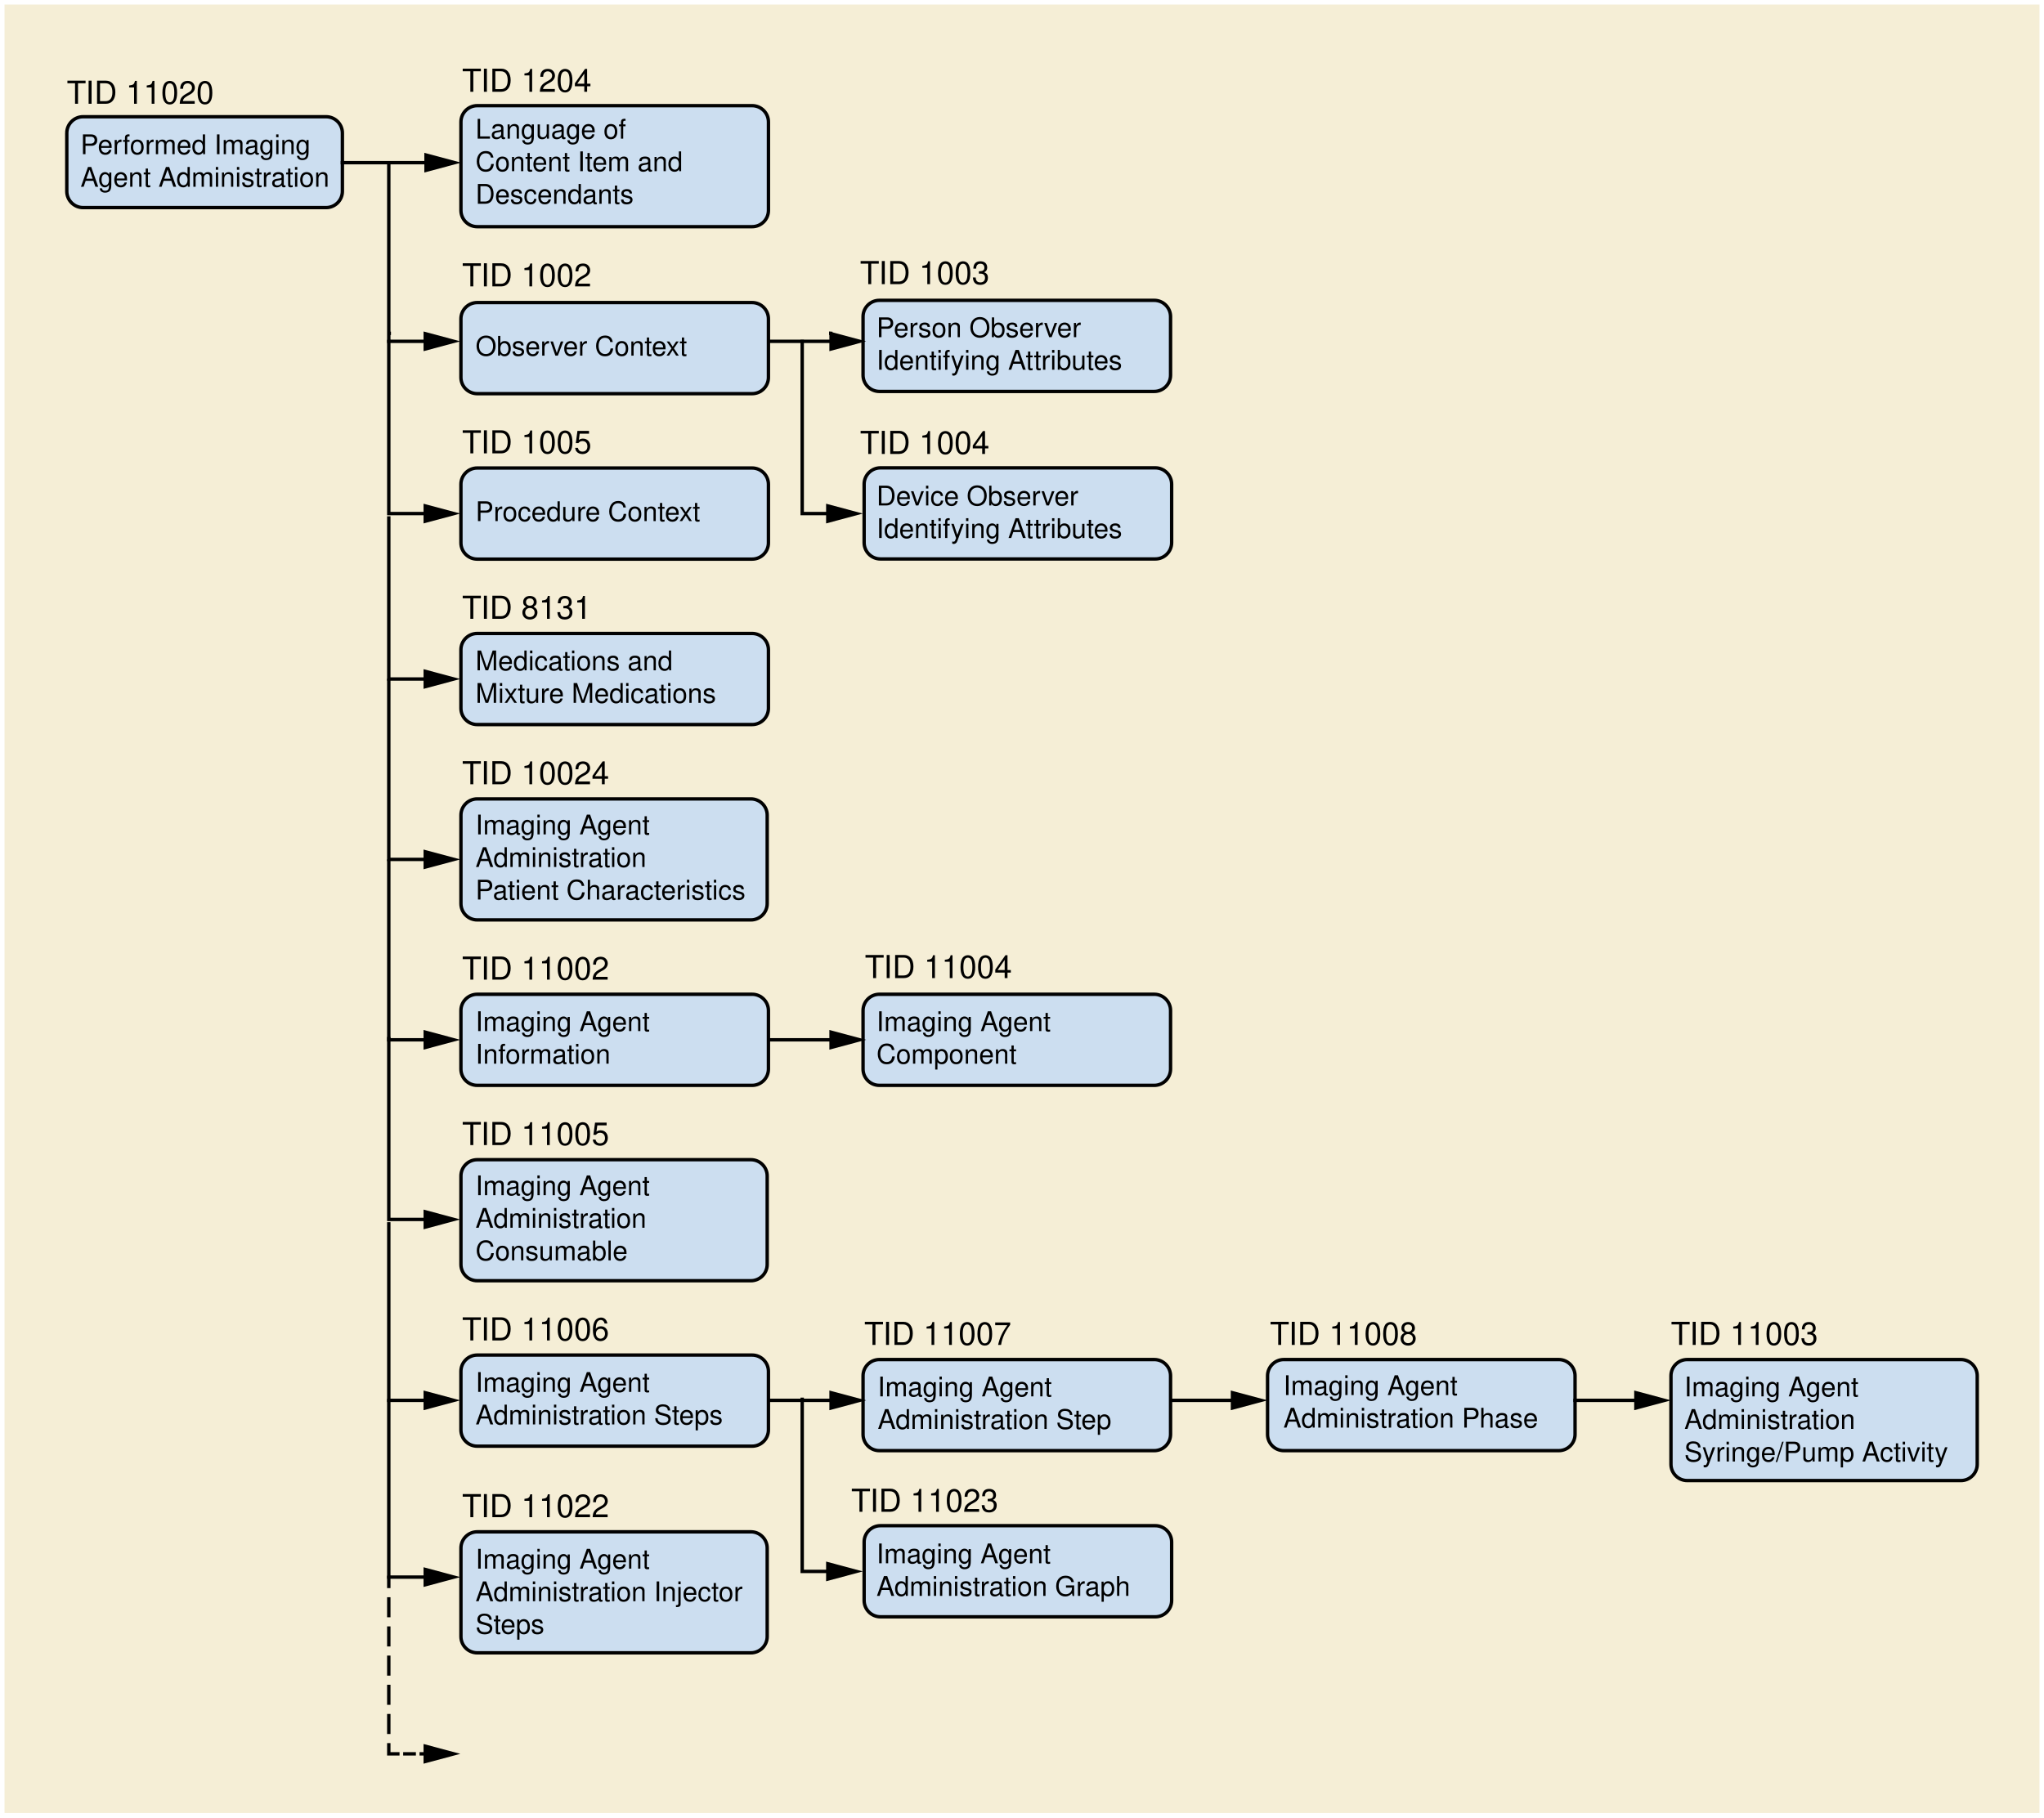
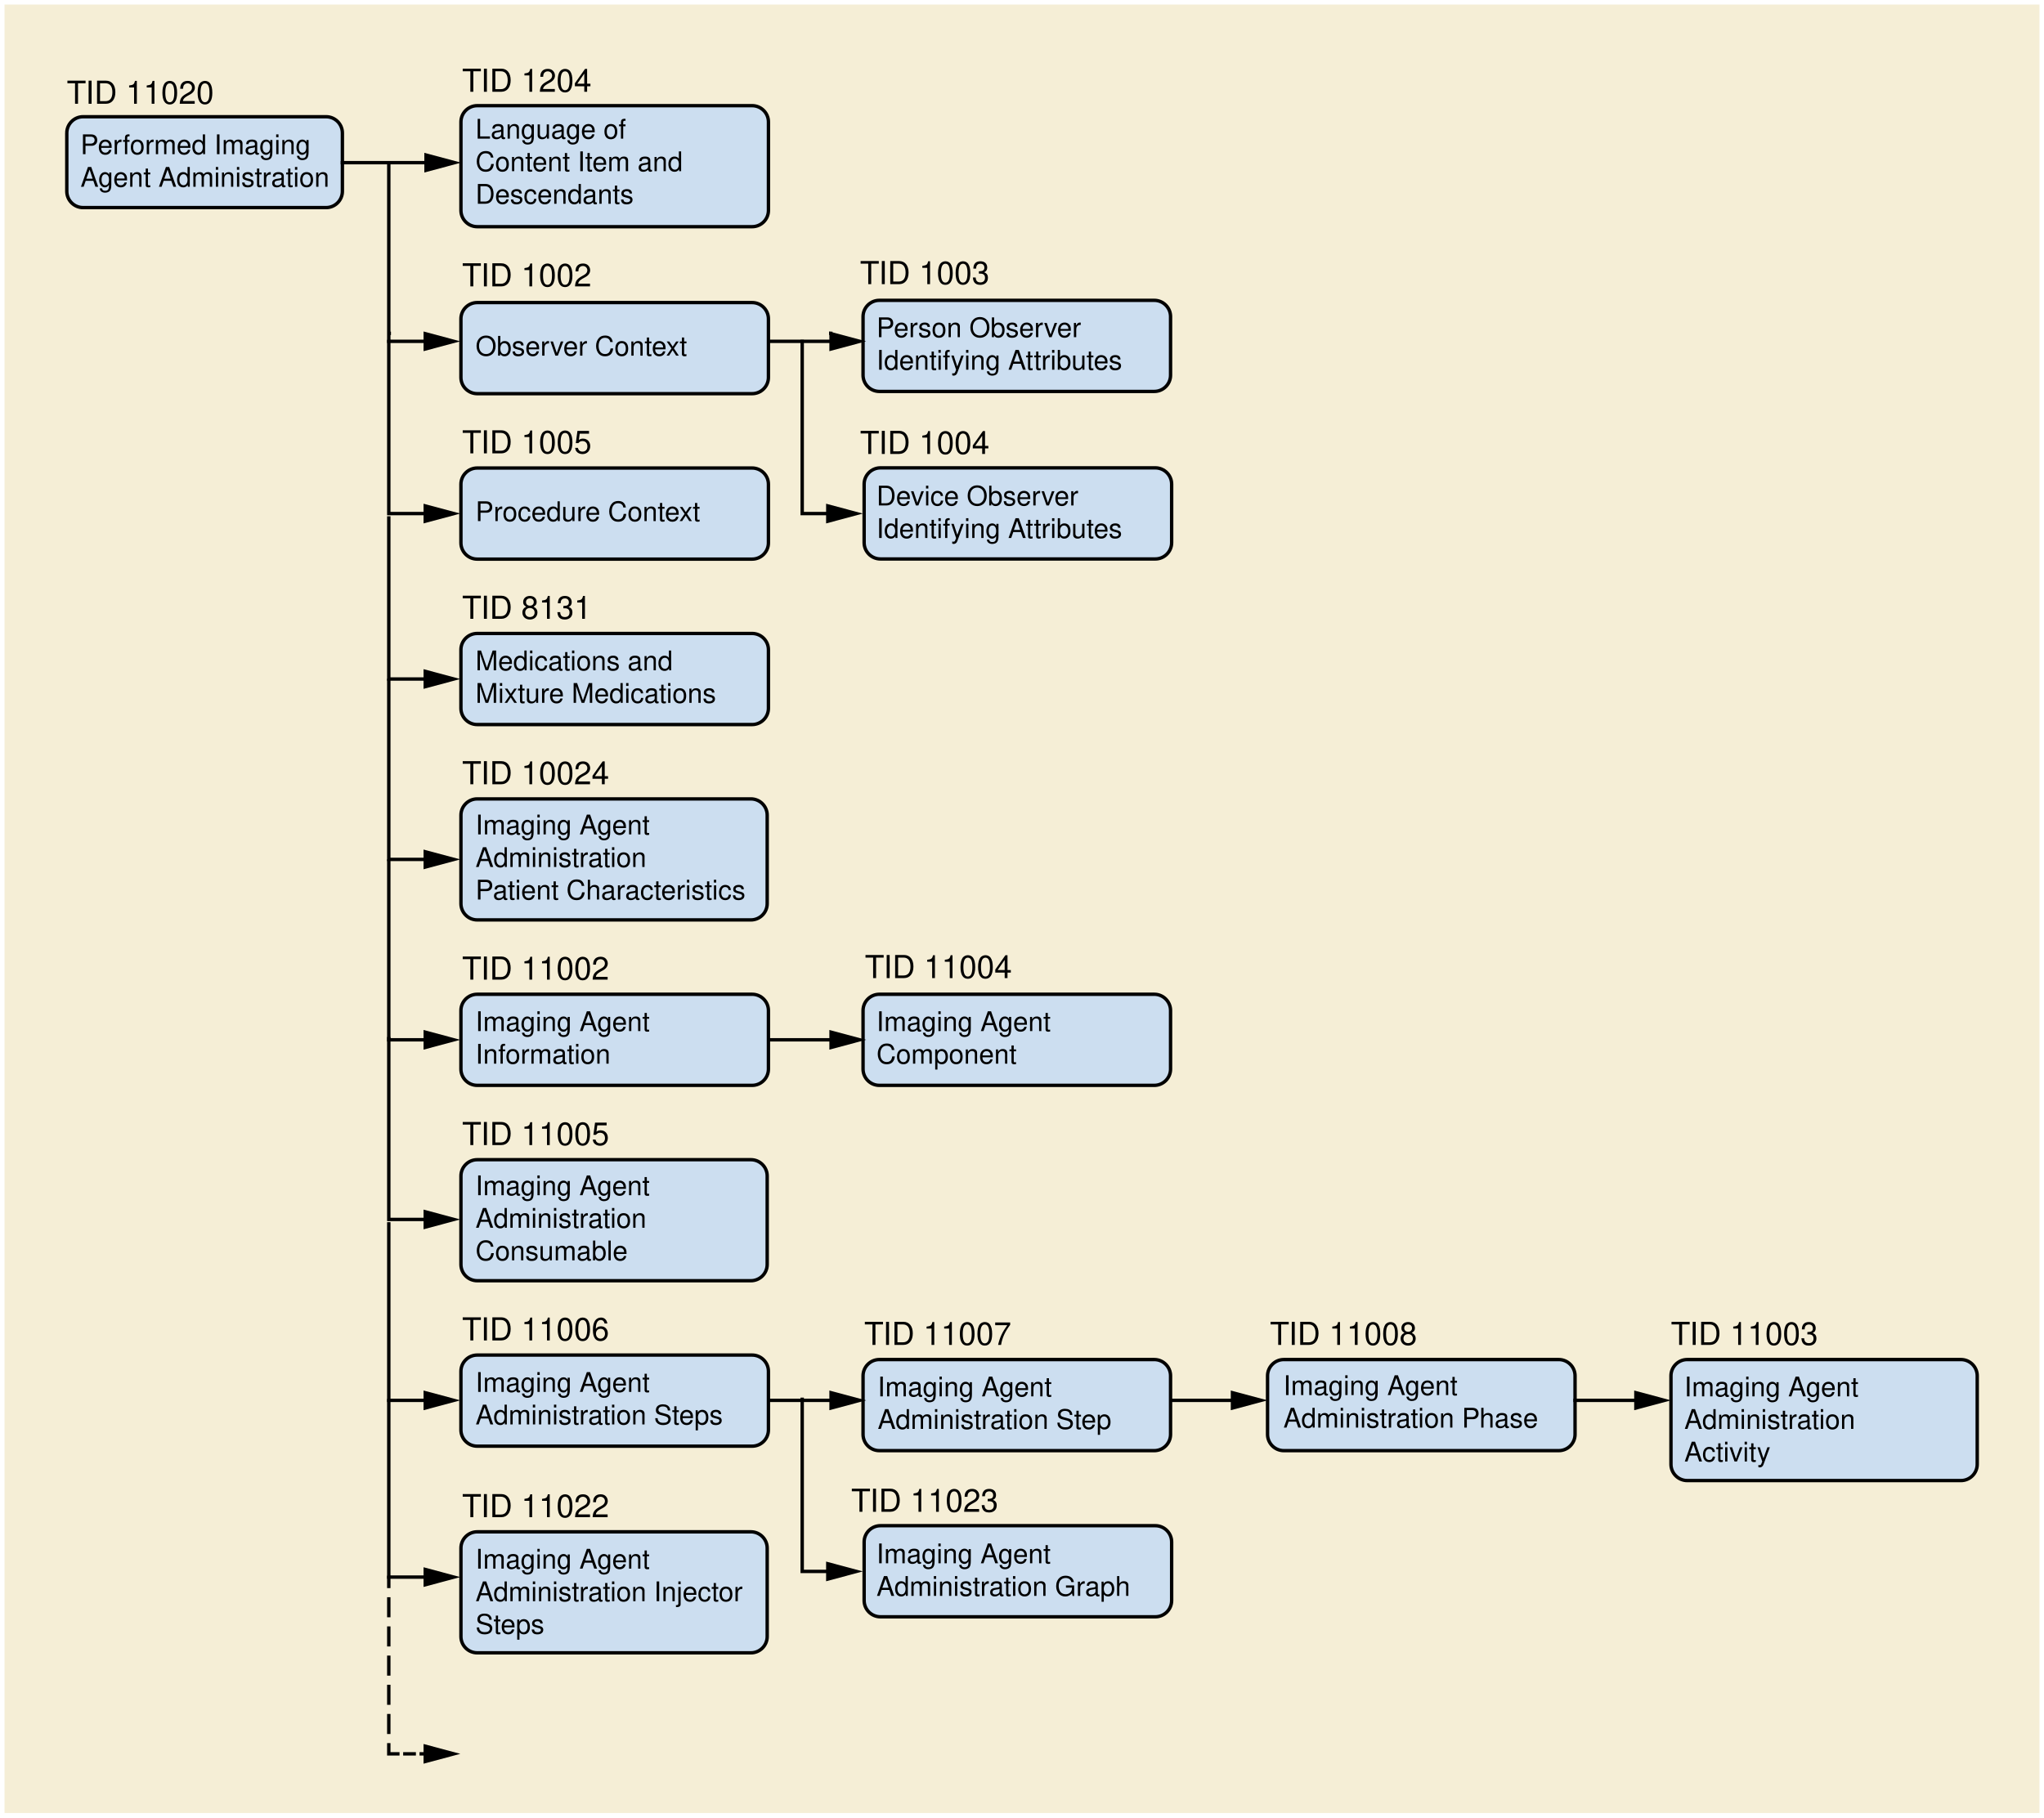
<svg xmlns="http://www.w3.org/2000/svg" version="1.1" id="Layer_1" x="0px" y="0px" width="452px" height="402px" viewBox="0 0 452 402" enable-background="new 0 0 452 402" xml:space="preserve">
  <defs>
    <style type="text/css">
	text {
	  font-family: Helvetica, Verdana, ArialUnicodeMS, san-serif
	}
	</style>
  </defs>
  <g>
   </g>
  <g>
    <rect x="1" y="1" fill="#F5EED6" width="450" height="400" />
    <g>
      <g>
        <path fill="none" stroke="#000000" stroke-width="0.75" stroke-linecap="square" stroke-miterlimit="10" d="M86.078,73.727" />
      </g>
      <g>
        <g>
          <path fill="#CCDEF0" d="M191.091,107.079c0-1.98,1.62-3.6,3.6-3.6h60.8c1.979,0,3.6,1.62,3.6,3.6v12.948      c0,1.98-1.62,3.6-3.6,3.6h-60.8c-1.98,0-3.6-1.62-3.6-3.6V107.079z" />
          <path fill="none" stroke="#010101" stroke-width="0.75" stroke-linecap="square" stroke-miterlimit="1" d="M191.091,107.079      c0-1.98,1.62-3.6,3.6-3.6h60.8c1.979,0,3.6,1.62,3.6,3.6v12.948c0,1.98-1.62,3.6-3.6,3.6h-60.8c-1.98,0-3.6-1.62-3.6-3.6      V107.079z" />
        </g>
        <text transform="matrix(1 0 0 1 193.8188 111.7944)">
          <tspan x="0" y="0" font-size="6">Device Observer</tspan>
          <tspan x="0" y="7.2" font-size="6">Identifying Attributes</tspan>
        </text>
        <text transform="matrix(1 0 0 1 190.1729 100.3984)" font-size="7">TID 1004</text>
      </g>
      <g>
        <g>
          <path fill="#CCDEF0" d="M101.926,70.523c0-1.98,1.62-3.6,3.6-3.6h60.8c1.98,0,3.6,1.62,3.6,3.6v12.948c0,1.98-1.62,3.6-3.6,3.6      h-60.8c-1.98,0-3.6-1.62-3.6-3.6V70.523z" />
          <path fill="none" stroke="#010101" stroke-width="0.75" stroke-linecap="square" stroke-miterlimit="1" d="M101.926,70.523      c0-1.98,1.62-3.6,3.6-3.6h60.8c1.98,0,3.6,1.62,3.6,3.6v12.948c0,1.98-1.62,3.6-3.6,3.6h-60.8c-1.98,0-3.6-1.62-3.6-3.6V70.523z      " />
        </g>
        <text transform="matrix(1 0 0 1 102.1826 63.3438)" font-size="7">TID 1002</text>
        <text transform="matrix(1 0 0 1 105.1475 78.666)" font-size="6">Observer Context</text>
      </g>
      <g>
        <g>
          <path fill="#CCDEF0" d="M190.851,70.028c0-1.98,1.62-3.6,3.6-3.6h60.8c1.979,0,3.6,1.62,3.6,3.6v12.948c0,1.98-1.62,3.6-3.6,3.6      h-60.8c-1.98,0-3.6-1.62-3.6-3.6V70.028z" />
          <path fill="none" stroke="#010101" stroke-width="0.75" stroke-linecap="square" stroke-miterlimit="1" d="M190.851,70.028      c0-1.98,1.62-3.6,3.6-3.6h60.8c1.979,0,3.6,1.62,3.6,3.6v12.948c0,1.98-1.62,3.6-3.6,3.6h-60.8c-1.98,0-3.6-1.62-3.6-3.6V70.028      z" />
        </g>
        <text transform="matrix(1 0 0 1 193.8188 74.5723)">
          <tspan x="0" y="0" font-size="6">Person Observer</tspan>
          <tspan x="0" y="7.2" font-size="6">Identifying Attributes</tspan>
        </text>
        <text transform="matrix(1 0 0 1 190.1729 62.8486)" font-size="7">TID 1003</text>
      </g>
      <g>
        <g>
          <path fill="#CCDEF0" d="M14.771,29.417c0-1.98,1.62-3.6,3.6-3.6h53.744c1.98,0,3.6,1.62,3.6,3.6v12.897c0,1.98-1.62,3.6-3.6,3.6      H18.372c-1.98,0-3.6-1.62-3.6-3.6V29.417z" />
          <path fill="none" stroke="#010101" stroke-width="0.75" stroke-linecap="square" d="M14.771,29.417c0-1.98,1.62-3.6,3.6-3.6      h53.744c1.98,0,3.6,1.62,3.6,3.6v12.897c0,1.98-1.62,3.6-3.6,3.6H18.372c-1.98,0-3.6-1.62-3.6-3.6V29.417z" />
        </g>
        <text transform="matrix(1 0 0 1 17.7964 34.1025)">
          <tspan x="0" y="0" font-size="6">Performed Imaging</tspan>
          <tspan x="0" y="7.2" font-size="6">Agent Administration</tspan>
        </text>
        <text transform="matrix(1 0 0 1 14.7666 22.9521)" font-size="7">TID 11020</text>
      </g>
      <g>
        <g>
          <path fill="#CCDEF0" d="M101.926,107.115c0-1.98,1.62-3.6,3.6-3.6h60.8c1.98,0,3.6,1.62,3.6,3.6v12.948c0,1.98-1.62,3.6-3.6,3.6      h-60.8c-1.98,0-3.6-1.62-3.6-3.6V107.115z" />
          <path fill="none" stroke="#010101" stroke-width="0.75" stroke-linecap="square" stroke-miterlimit="1" d="M101.926,107.115      c0-1.98,1.62-3.6,3.6-3.6h60.8c1.98,0,3.6,1.62,3.6,3.6v12.948c0,1.98-1.62,3.6-3.6,3.6h-60.8c-1.98,0-3.6-1.62-3.6-3.6V107.115      z" />
        </g>
        <text transform="matrix(1 0 0 1 105.1475 115.2578)" font-size="6">Procedure Context</text>
        <text transform="matrix(1 0 0 1 102.1826 100.2764)" font-size="7">TID 1005</text>
      </g>
      <g>
        <g>
          <path fill="#CCDEF0" d="M101.93,26.972c0-1.98,1.62-3.6,3.6-3.6h60.8c1.98,0,3.6,1.62,3.6,3.6v19.566c0,1.98-1.62,3.6-3.6,3.6      h-60.8c-1.98,0-3.6-1.62-3.6-3.6V26.972z" />
          <path fill="none" stroke="#010101" stroke-width="0.75" stroke-linecap="square" stroke-miterlimit="1" d="M101.93,26.972      c0-1.98,1.62-3.6,3.6-3.6h60.8c1.98,0,3.6,1.62,3.6,3.6v19.566c0,1.98-1.62,3.6-3.6,3.6h-60.8c-1.98,0-3.6-1.62-3.6-3.6V26.972z      " />
        </g>
        <text transform="matrix(1 0 0 1 102.1826 20.2959)" font-size="7">TID 1204</text>
        <rect x="105.15" y="26.373" fill="none" width="48.176" height="19.765" />
        <text transform="matrix(1 0 0 1 105.144 30.6592)">
          <tspan x="0" y="0" font-size="6">Language of</tspan>
          <tspan x="0" y="7.2" font-size="6">Content Item and </tspan>
          <tspan x="0" y="14.4" font-size="6">Descendants</tspan>
        </text>
      </g>
      <g>
        <g>
          <polyline fill="none" stroke="#000000" stroke-width="0.75" stroke-linecap="square" stroke-miterlimit="10" points="      85.976,75.527 85.976,113.589 95.147,113.589     " />
          <g>
            <polygon points="93.661,115.768 101.792,113.589 93.661,111.41      " />
          </g>
        </g>
      </g>
      <g>
        <g>
          <polyline fill="none" stroke="#000000" stroke-width="0.75" stroke-linecap="square" stroke-miterlimit="10" points="      177.395,75.527 177.395,113.589 184.166,113.589     " />
          <g>
            <polygon points="182.68,115.768 190.811,113.589 182.68,111.41      " />
          </g>
        </g>
      </g>
      <g>
        <g>
          <path fill="#CCDEF0" d="M191.091,341.049c0-1.979,1.62-3.6,3.6-3.6h60.8c1.979,0,3.6,1.62,3.6,3.6v12.949      c0,1.979-1.62,3.6-3.6,3.6h-60.8c-1.98,0-3.6-1.62-3.6-3.6V341.049z" />
          <path fill="none" stroke="#010101" stroke-width="0.75" stroke-linecap="square" stroke-miterlimit="1" d="M191.091,341.049      c0-1.979,1.62-3.6,3.6-3.6h60.8c1.979,0,3.6,1.62,3.6,3.6v12.949c0,1.979-1.62,3.6-3.6,3.6h-60.8c-1.98,0-3.6-1.62-3.6-3.6      V341.049z" />
        </g>
        <text transform="matrix(1 0 0 1 193.8188 345.7646)">
          <tspan x="0" y="0" font-size="6">Imaging Agent</tspan>
          <tspan x="0" y="7.2" font-size="6">Administration Graph</tspan>
        </text>
        <text transform="matrix(1 0 0 1 188.2266 334.3691)" font-size="7">TID 11023</text>
      </g>
      <g>
        <g>
          <polyline fill="none" stroke="#000000" stroke-width="0.75" stroke-linecap="square" stroke-miterlimit="10" points="      177.395,309.498 177.395,347.56 184.166,347.56     " />
          <g>
            <polygon points="182.68,349.738 190.811,347.56 182.68,345.381      " />
          </g>
        </g>
      </g>
      <g>
        <g>
          <path fill="#CCDEF0" d="M101.926,143.707c0-1.98,1.62-3.6,3.6-3.6h60.8c1.98,0,3.6,1.62,3.6,3.6v12.948c0,1.98-1.62,3.6-3.6,3.6      h-60.8c-1.98,0-3.6-1.62-3.6-3.6V143.707z" />
          <path fill="none" stroke="#010101" stroke-width="0.75" stroke-linecap="square" stroke-miterlimit="1" d="M101.926,143.707      c0-1.98,1.62-3.6,3.6-3.6h60.8c1.98,0,3.6,1.62,3.6,3.6v12.948c0,1.98-1.62,3.6-3.6,3.6h-60.8c-1.98,0-3.6-1.62-3.6-3.6V143.707      z" />
        </g>
        <text transform="matrix(1 0 0 1 105.1475 148.251)">
          <tspan x="0" y="0" font-size="6">Medications and </tspan>
          <tspan x="0" y="7.2" font-size="6">Mixture Medications</tspan>
        </text>
        <text transform="matrix(1 0 0 1 102.1826 136.8682)" font-size="7">TID 8131</text>
      </g>
      <g>
        <g>
          <polyline fill="none" stroke="#000000" stroke-width="0.75" stroke-linecap="square" stroke-miterlimit="10" points="      85.976,114.561 85.976,150.181 95.147,150.181     " />
          <g>
            <polygon points="93.661,152.359 101.792,150.181 93.661,148.002      " />
          </g>
        </g>
      </g>
      <g>
        <g>
          <path fill="#CCDEF0" d="M101.93,180.298c0-1.98,1.62-3.6,3.6-3.6h60.523c1.98,0,3.6,1.62,3.6,3.6v19.565      c0,1.98-1.62,3.6-3.6,3.6H105.53c-1.98,0-3.6-1.62-3.6-3.6V180.298z" />
          <path fill="none" stroke="#010101" stroke-width="0.75" stroke-linecap="square" stroke-miterlimit="1" d="M101.93,180.298      c0-1.98,1.62-3.6,3.6-3.6h60.523c1.98,0,3.6,1.62,3.6,3.6v19.565c0,1.98-1.62,3.6-3.6,3.6H105.53c-1.98,0-3.6-1.62-3.6-3.6      V180.298z" />
        </g>
        <text transform="matrix(1 0 0 1 105.1475 184.5518)">
          <tspan x="0" y="0" font-size="6">Imaging Agent </tspan>
          <tspan x="0" y="7.2" font-size="6">Administration</tspan>
          <tspan x="0" y="14.4" font-size="6">Patient Characteristics</tspan>
        </text>
        <text transform="matrix(1 0 0 1 102.1826 173.46)" font-size="7">TID 10024</text>
      </g>
      <g>
        <g>
          <polyline fill="none" stroke="#000000" stroke-width="0.75" stroke-linecap="square" stroke-miterlimit="10" points="      85.976,150.492 85.976,190.081 95.147,190.081     " />
          <g>
            <polygon points="93.661,192.26 101.792,190.081 93.661,187.902      " />
          </g>
        </g>
      </g>
      <g>
        <g>
          <path fill="#CCDEF0" d="M101.926,223.507c0-1.979,1.62-3.6,3.6-3.6h60.8c1.98,0,3.6,1.62,3.6,3.6v12.949      c0,1.979-1.62,3.6-3.6,3.6h-60.8c-1.98,0-3.6-1.62-3.6-3.6V223.507z" />
          <path fill="none" stroke="#010101" stroke-width="0.75" stroke-linecap="square" stroke-miterlimit="1" d="M101.926,223.507      c0-1.979,1.62-3.6,3.6-3.6h60.8c1.98,0,3.6,1.62,3.6,3.6v12.949c0,1.979-1.62,3.6-3.6,3.6h-60.8c-1.98,0-3.6-1.62-3.6-3.6      V223.507z" />
        </g>
        <text transform="matrix(1 0 0 1 105.1475 228.0527)">
          <tspan x="0" y="0" font-size="6">Imaging Agent</tspan>
          <tspan x="0" y="7.2" font-size="6">Information</tspan>
        </text>
        <text transform="matrix(1 0 0 1 102.1826 216.6699)" font-size="7">TID 11002</text>
      </g>
      <g>
        <g>
          <polyline fill="none" stroke="#000000" stroke-width="0.75" stroke-linecap="square" stroke-miterlimit="10" points="      85.976,190.446 85.976,229.981 95.147,229.981     " />
          <g>
            <polygon points="93.661,232.16 101.792,229.981 93.661,227.803      " />
          </g>
        </g>
      </g>
      <g>
        <g>
          <path fill="#CCDEF0" d="M101.93,260.099c0-1.979,1.62-3.6,3.6-3.6h60.523c1.98,0,3.6,1.62,3.6,3.6v19.568      c0,1.979-1.62,3.6-3.6,3.6H105.53c-1.98,0-3.6-1.62-3.6-3.6V260.099z" />
          <path fill="none" stroke="#010101" stroke-width="0.75" stroke-linecap="square" stroke-miterlimit="1" d="M101.93,260.099      c0-1.979,1.62-3.6,3.6-3.6h60.523c1.98,0,3.6,1.62,3.6,3.6v19.568c0,1.979-1.62,3.6-3.6,3.6H105.53c-1.98,0-3.6-1.62-3.6-3.6      V260.099z" />
        </g>
        <text transform="matrix(1 0 0 1 105.1475 264.3535)">
          <tspan x="0" y="0" font-size="6">Imaging Agent </tspan>
          <tspan x="0" y="7.2" font-size="6">Administration </tspan>
          <tspan x="0" y="14.4" font-size="6">Consumable</tspan>
        </text>
        <text transform="matrix(1 0 0 1 102.1826 253.2617)" font-size="7">TID 11005</text>
      </g>
      <g>
        <g>
          <polyline fill="none" stroke="#000000" stroke-width="0.75" stroke-linecap="square" stroke-miterlimit="10" points="      85.976,229.73 85.976,269.712 95.147,269.712     " />
          <g>
            <polygon points="93.661,271.891 101.792,269.712 93.661,267.533      " />
          </g>
        </g>
      </g>
      <g>
        <g>
          <path fill="#CCDEF0" d="M101.926,303.31c0-1.979,1.62-3.6,3.6-3.6h60.8c1.98,0,3.6,1.62,3.6,3.6v12.949      c0,1.979-1.62,3.6-3.6,3.6h-60.8c-1.98,0-3.6-1.62-3.6-3.6V303.31z" />
          <path fill="none" stroke="#010101" stroke-width="0.75" stroke-linecap="square" stroke-miterlimit="1" d="M101.926,303.31      c0-1.979,1.62-3.6,3.6-3.6h60.8c1.98,0,3.6,1.62,3.6,3.6v12.949c0,1.979-1.62,3.6-3.6,3.6h-60.8c-1.98,0-3.6-1.62-3.6-3.6      V303.31z" />
        </g>
        <text transform="matrix(1 0 0 1 105.1475 307.8545)">
          <tspan x="0" y="0" font-size="6">Imaging Agent </tspan>
          <tspan x="0" y="7.2" font-size="6">Administration Steps</tspan>
        </text>
        <text transform="matrix(1 0 0 1 102.1826 296.4717)" font-size="7">TID 11006</text>
      </g>
      <g>
        <g>
          <path fill="#CCDEF0" d="M190.851,304.3c0-1.979,1.62-3.6,3.6-3.6h60.8c1.979,0,3.6,1.62,3.6,3.6v12.949      c0,1.979-1.62,3.6-3.6,3.6h-60.8c-1.98,0-3.6-1.62-3.6-3.6V304.3z" />
          <path fill="none" stroke="#010101" stroke-width="0.75" stroke-linecap="square" stroke-miterlimit="1" d="M190.851,304.3      c0-1.979,1.62-3.6,3.6-3.6h60.8c1.979,0,3.6,1.62,3.6,3.6v12.949c0,1.979-1.62,3.6-3.6,3.6h-60.8c-1.98,0-3.6-1.62-3.6-3.6      V304.3z" />
        </g>
        <text transform="matrix(1 0 0 1 194.0723 308.8447)">
          <tspan x="0" y="0" font-size="6">Imaging Agent</tspan>
          <tspan x="0" y="7.2" font-size="6">Administration Step</tspan>
        </text>
        <text transform="matrix(1 0 0 1 191.1074 297.4619)" font-size="7">TID 11007</text>
      </g>
      <g>
        <g>
          <path fill="#CCDEF0" d="M280.3,304.3c0-1.979,1.62-3.6,3.6-3.6H344.7c1.979,0,3.6,1.62,3.6,3.6v12.949c0,1.979-1.62,3.6-3.6,3.6      h-60.801c-1.979,0-3.6-1.62-3.6-3.6V304.3z" />
          <path fill="none" stroke="#010101" stroke-width="0.75" stroke-linecap="square" stroke-miterlimit="1" d="M280.3,304.3      c0-1.979,1.62-3.6,3.6-3.6H344.7c1.979,0,3.6,1.62,3.6,3.6v12.949c0,1.979-1.62,3.6-3.6,3.6h-60.801c-1.979,0-3.6-1.62-3.6-3.6      V304.3z" />
        </g>
        <text transform="matrix(1 0 0 1 283.793 308.5537)">
          <tspan x="0" y="0" font-size="6">Imaging Agent </tspan>
          <tspan x="0" y="7.2" font-size="6">Administration Phase</tspan>
        </text>
        <text transform="matrix(1 0 0 1 280.8281 297.4619)" font-size="7">TID 11008</text>
      </g>
      <g>
        <g>
          <path fill="#CCDEF0" d="M369.509,304.3c0-1.979,1.62-3.6,3.6-3.6h60.525c1.979,0,3.6,1.62,3.6,3.6v19.566      c0,1.979-1.62,3.6-3.6,3.6h-60.525c-1.979,0-3.6-1.62-3.6-3.6V304.3z" />
          <path fill="none" stroke="#010101" stroke-width="0.75" stroke-linecap="square" stroke-miterlimit="1" d="M369.509,304.3      c0-1.979,1.62-3.6,3.6-3.6h60.525c1.979,0,3.6,1.62,3.6,3.6v19.566c0,1.979-1.62,3.6-3.6,3.6h-60.525c-1.979,0-3.6-1.62-3.6-3.6      V304.3z" />
        </g>
        <text transform="matrix(1 0 0 1 372.4551 308.8447)">
          <tspan x="0" y="0" font-size="6">Imaging Agent </tspan>
          <tspan x="0" y="7.2" font-size="6">Administration </tspan>
-           <tspan x="0" y="14.399" font-size="6">Syringe/Pump Activity</tspan>
+           <tspan x="0" y="14.399" font-size="6">Activity</tspan>
        </text>
        <text transform="matrix(1 0 0 1 369.4902 297.4619)" font-size="7">TID 11003</text>
      </g>
      <g>
        <g>
          <polyline fill="none" stroke="#000000" stroke-width="0.75" stroke-linecap="square" stroke-miterlimit="10" points="      85.976,270.692 85.976,309.726 95.147,309.726     " />
          <g>
            <polygon points="93.661,311.904 101.792,309.726 93.661,307.547      " />
          </g>
        </g>
      </g>
      <g>
        <g>
          <path fill="#CCDEF0" d="M101.93,342.401c0-1.979,1.62-3.6,3.6-3.6h60.523c1.98,0,3.6,1.62,3.6,3.6v19.566      c0,1.979-1.62,3.6-3.6,3.6H105.53c-1.98,0-3.6-1.62-3.6-3.6V342.401z" />
          <path fill="none" stroke="#010101" stroke-width="0.75" stroke-linecap="square" stroke-miterlimit="1" d="M101.93,342.401      c0-1.979,1.62-3.6,3.6-3.6h60.523c1.98,0,3.6,1.62,3.6,3.6v19.566c0,1.979-1.62,3.6-3.6,3.6H105.53c-1.98,0-3.6-1.62-3.6-3.6      V342.401z" />
        </g>
        <text transform="matrix(1 0 0 1 105.1475 346.9463)">
          <tspan x="0" y="0" font-size="6">Imaging Agent </tspan>
          <tspan x="0" y="7.2" font-size="6">Administration Injector</tspan>
          <tspan x="0" y="14.399" font-size="6">Steps</tspan>
        </text>
        <text transform="matrix(1 0 0 1 102.1826 335.5635)" font-size="7">TID 11022</text>
      </g>
      <g>
        <g>
          <polyline fill="none" stroke="#000000" stroke-width="0.75" stroke-linecap="square" stroke-miterlimit="10" points="      85.976,309.784 85.976,348.817 95.147,348.817     " />
          <g>
            <polygon points="93.661,350.996 101.792,348.817 93.661,346.639      " />
          </g>
        </g>
      </g>
      <g>
        <g>
          <line fill="none" stroke="#000000" stroke-width="0.75" stroke-linecap="square" stroke-miterlimit="10" x1="85.976" y1="348.876" x2="85.976" y2="350.876" />
          <line fill="none" stroke="#000000" stroke-width="0.75" stroke-linecap="square" stroke-miterlimit="10" stroke-dasharray="3.688,2.766" x1="85.976" y1="353.642" x2="85.976" y2="384.526" />
          <polyline fill="none" stroke="#000000" stroke-width="0.75" stroke-linecap="square" stroke-miterlimit="10" points="      85.976,385.909 85.976,387.909 87.976,387.909     " />
          <line fill="none" stroke="#000000" stroke-width="0.75" stroke-linecap="square" stroke-miterlimit="10" stroke-dasharray="2.069,1.552" x1="89.527" y1="387.909" x2="92.372" y2="387.909" />
          <line fill="none" stroke="#000000" stroke-width="0.75" stroke-linecap="square" stroke-miterlimit="10" x1="93.147" y1="387.909" x2="95.147" y2="387.909" />
          <g>
            <polygon points="93.661,390.088 101.792,387.909 93.661,385.73      " />
          </g>
        </g>
      </g>
      <g>
        <g>
          <line fill="none" stroke="#000000" stroke-width="0.75" stroke-linecap="square" stroke-miterlimit="10" x1="75.716" y1="35.977" x2="95.32" y2="35.977" />
          <g>
            <polygon points="93.834,38.155 101.965,35.977 93.834,33.798      " />
          </g>
        </g>
      </g>
      <g>
        <g>
          <polyline fill="none" stroke="#000000" stroke-width="0.75" stroke-linecap="square" stroke-miterlimit="10" points="      85.976,36.226 85.976,75.494 95.147,75.494     " />
          <g>
            <polygon points="93.661,77.673 101.792,75.494 93.661,73.315      " />
          </g>
        </g>
      </g>
      <g>
        <path fill="none" stroke="#000000" stroke-width="0.75" stroke-linecap="square" stroke-miterlimit="10" d="M183.709,73.727" />
      </g>
      <g>
        <g>
          <line fill="none" stroke="#000000" stroke-width="0.75" stroke-linecap="square" stroke-miterlimit="10" x1="259.091" y1="309.726" x2="273.656" y2="309.726" />
          <g>
            <polygon points="272.17,311.904 280.301,309.726 272.17,307.547      " />
          </g>
        </g>
      </g>
      <g>
        <g>
          <line fill="none" stroke="#000000" stroke-width="0.75" stroke-linecap="square" stroke-miterlimit="10" x1="348.3" y1="309.726" x2="362.865" y2="309.726" />
          <g>
            <polygon points="361.379,311.904 369.51,309.726 361.379,307.547      " />
          </g>
        </g>
      </g>
      <g>
        <g>
          <line fill="none" stroke="#000000" stroke-width="0.75" stroke-linecap="square" stroke-miterlimit="10" x1="170.323" y1="309.726" x2="184.889" y2="309.726" />
          <g>
            <polygon points="183.402,311.904 191.533,309.726 183.402,307.547      " />
          </g>
        </g>
      </g>
      <g>
        <g>
          <path fill="#CCDEF0" d="M190.851,223.507c0-1.979,1.62-3.6,3.6-3.6h60.8c1.979,0,3.6,1.62,3.6,3.6v12.949      c0,1.979-1.62,3.6-3.6,3.6h-60.8c-1.98,0-3.6-1.62-3.6-3.6V223.507z" />
          <path fill="none" stroke="#010101" stroke-width="0.75" stroke-linecap="square" stroke-miterlimit="1" d="M190.851,223.507      c0-1.979,1.62-3.6,3.6-3.6h60.8c1.979,0,3.6,1.62,3.6,3.6v12.949c0,1.979-1.62,3.6-3.6,3.6h-60.8c-1.98,0-3.6-1.62-3.6-3.6      V223.507z" />
        </g>
        <text transform="matrix(1 0 0 1 193.8188 228.0527)">
          <tspan x="0" y="0" font-size="6">Imaging Agent</tspan>
          <tspan x="0" y="7.2" font-size="6">Component</tspan>
        </text>
        <text transform="matrix(1 0 0 1 191.2505 216.3291)" font-size="7">TID 11004</text>
      </g>
      <g>
        <g>
          <line fill="none" stroke="#000000" stroke-width="0.75" stroke-linecap="square" stroke-miterlimit="10" x1="170.323" y1="229.981" x2="184.889" y2="229.981" />
          <g>
            <polygon points="183.402,232.16 191.533,229.981 183.402,227.803      " />
          </g>
        </g>
      </g>
      <g>
        <g>
          <line fill="none" stroke="#000000" stroke-width="0.75" stroke-linecap="square" stroke-miterlimit="10" x1="170.323" y1="75.494" x2="184.889" y2="75.494" />
          <g>
            <polygon points="183.402,77.673 191.533,75.494 183.402,73.315      " />
          </g>
        </g>
      </g>
    </g>
  </g>
</svg>
